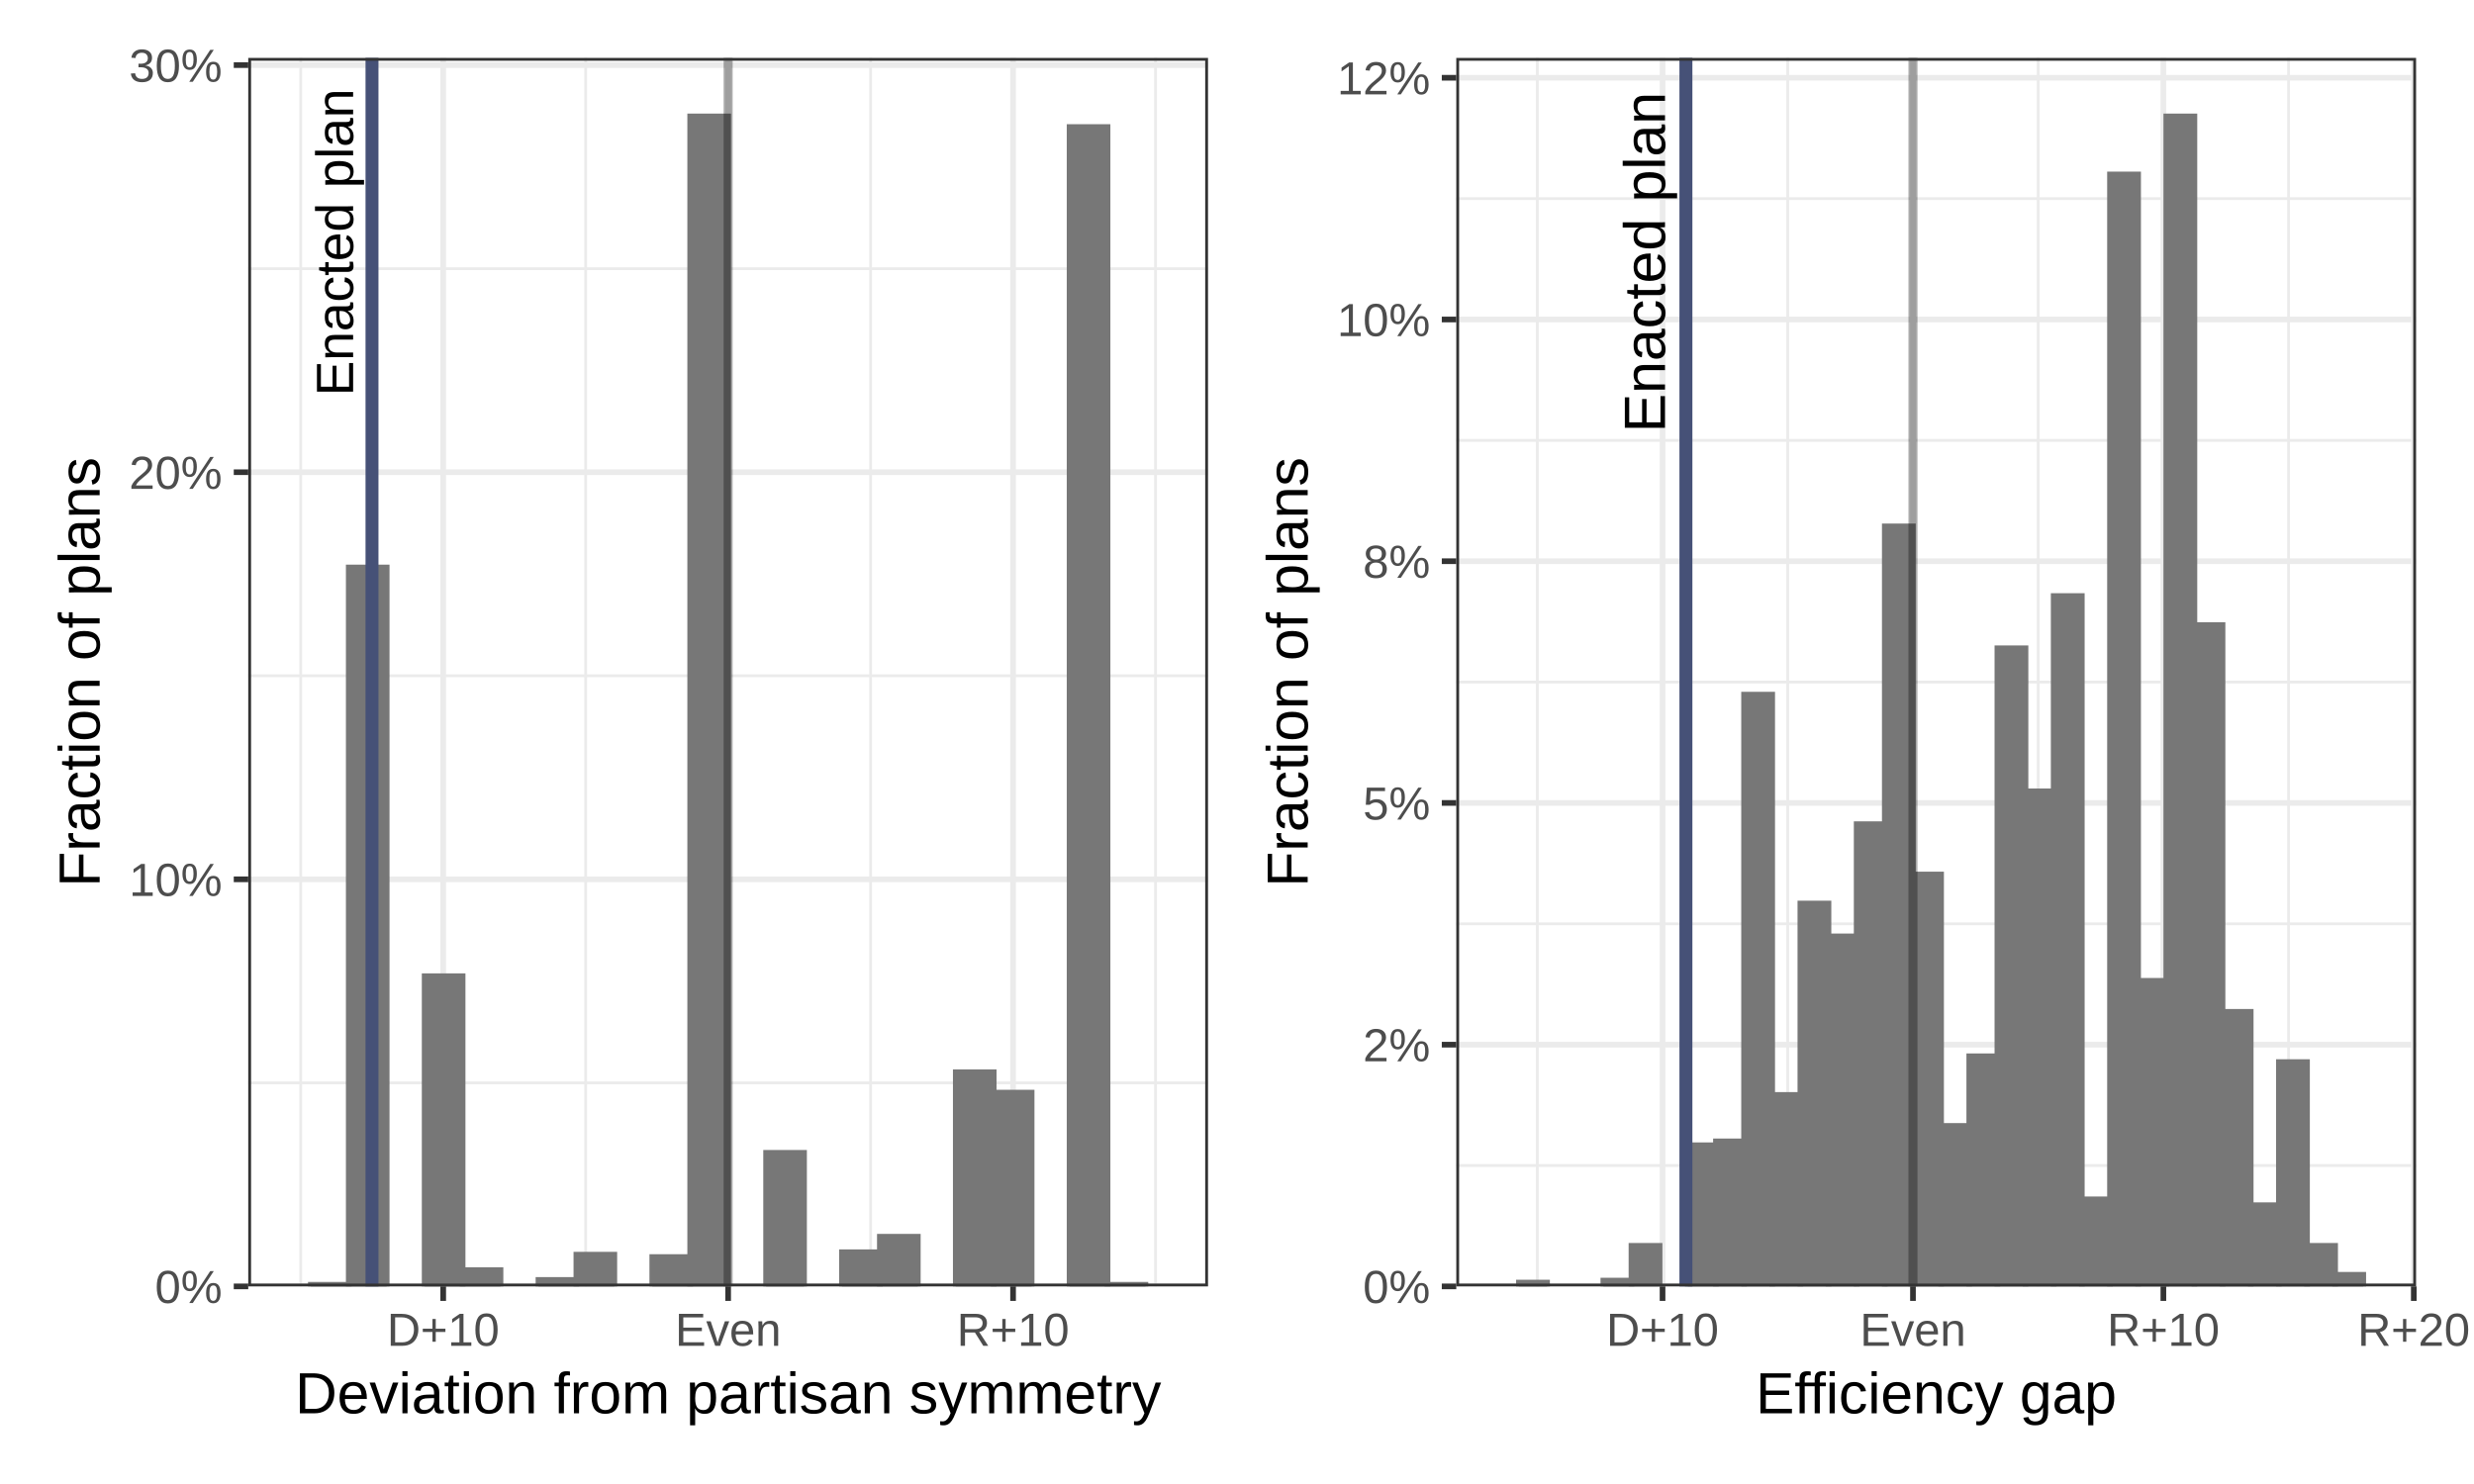
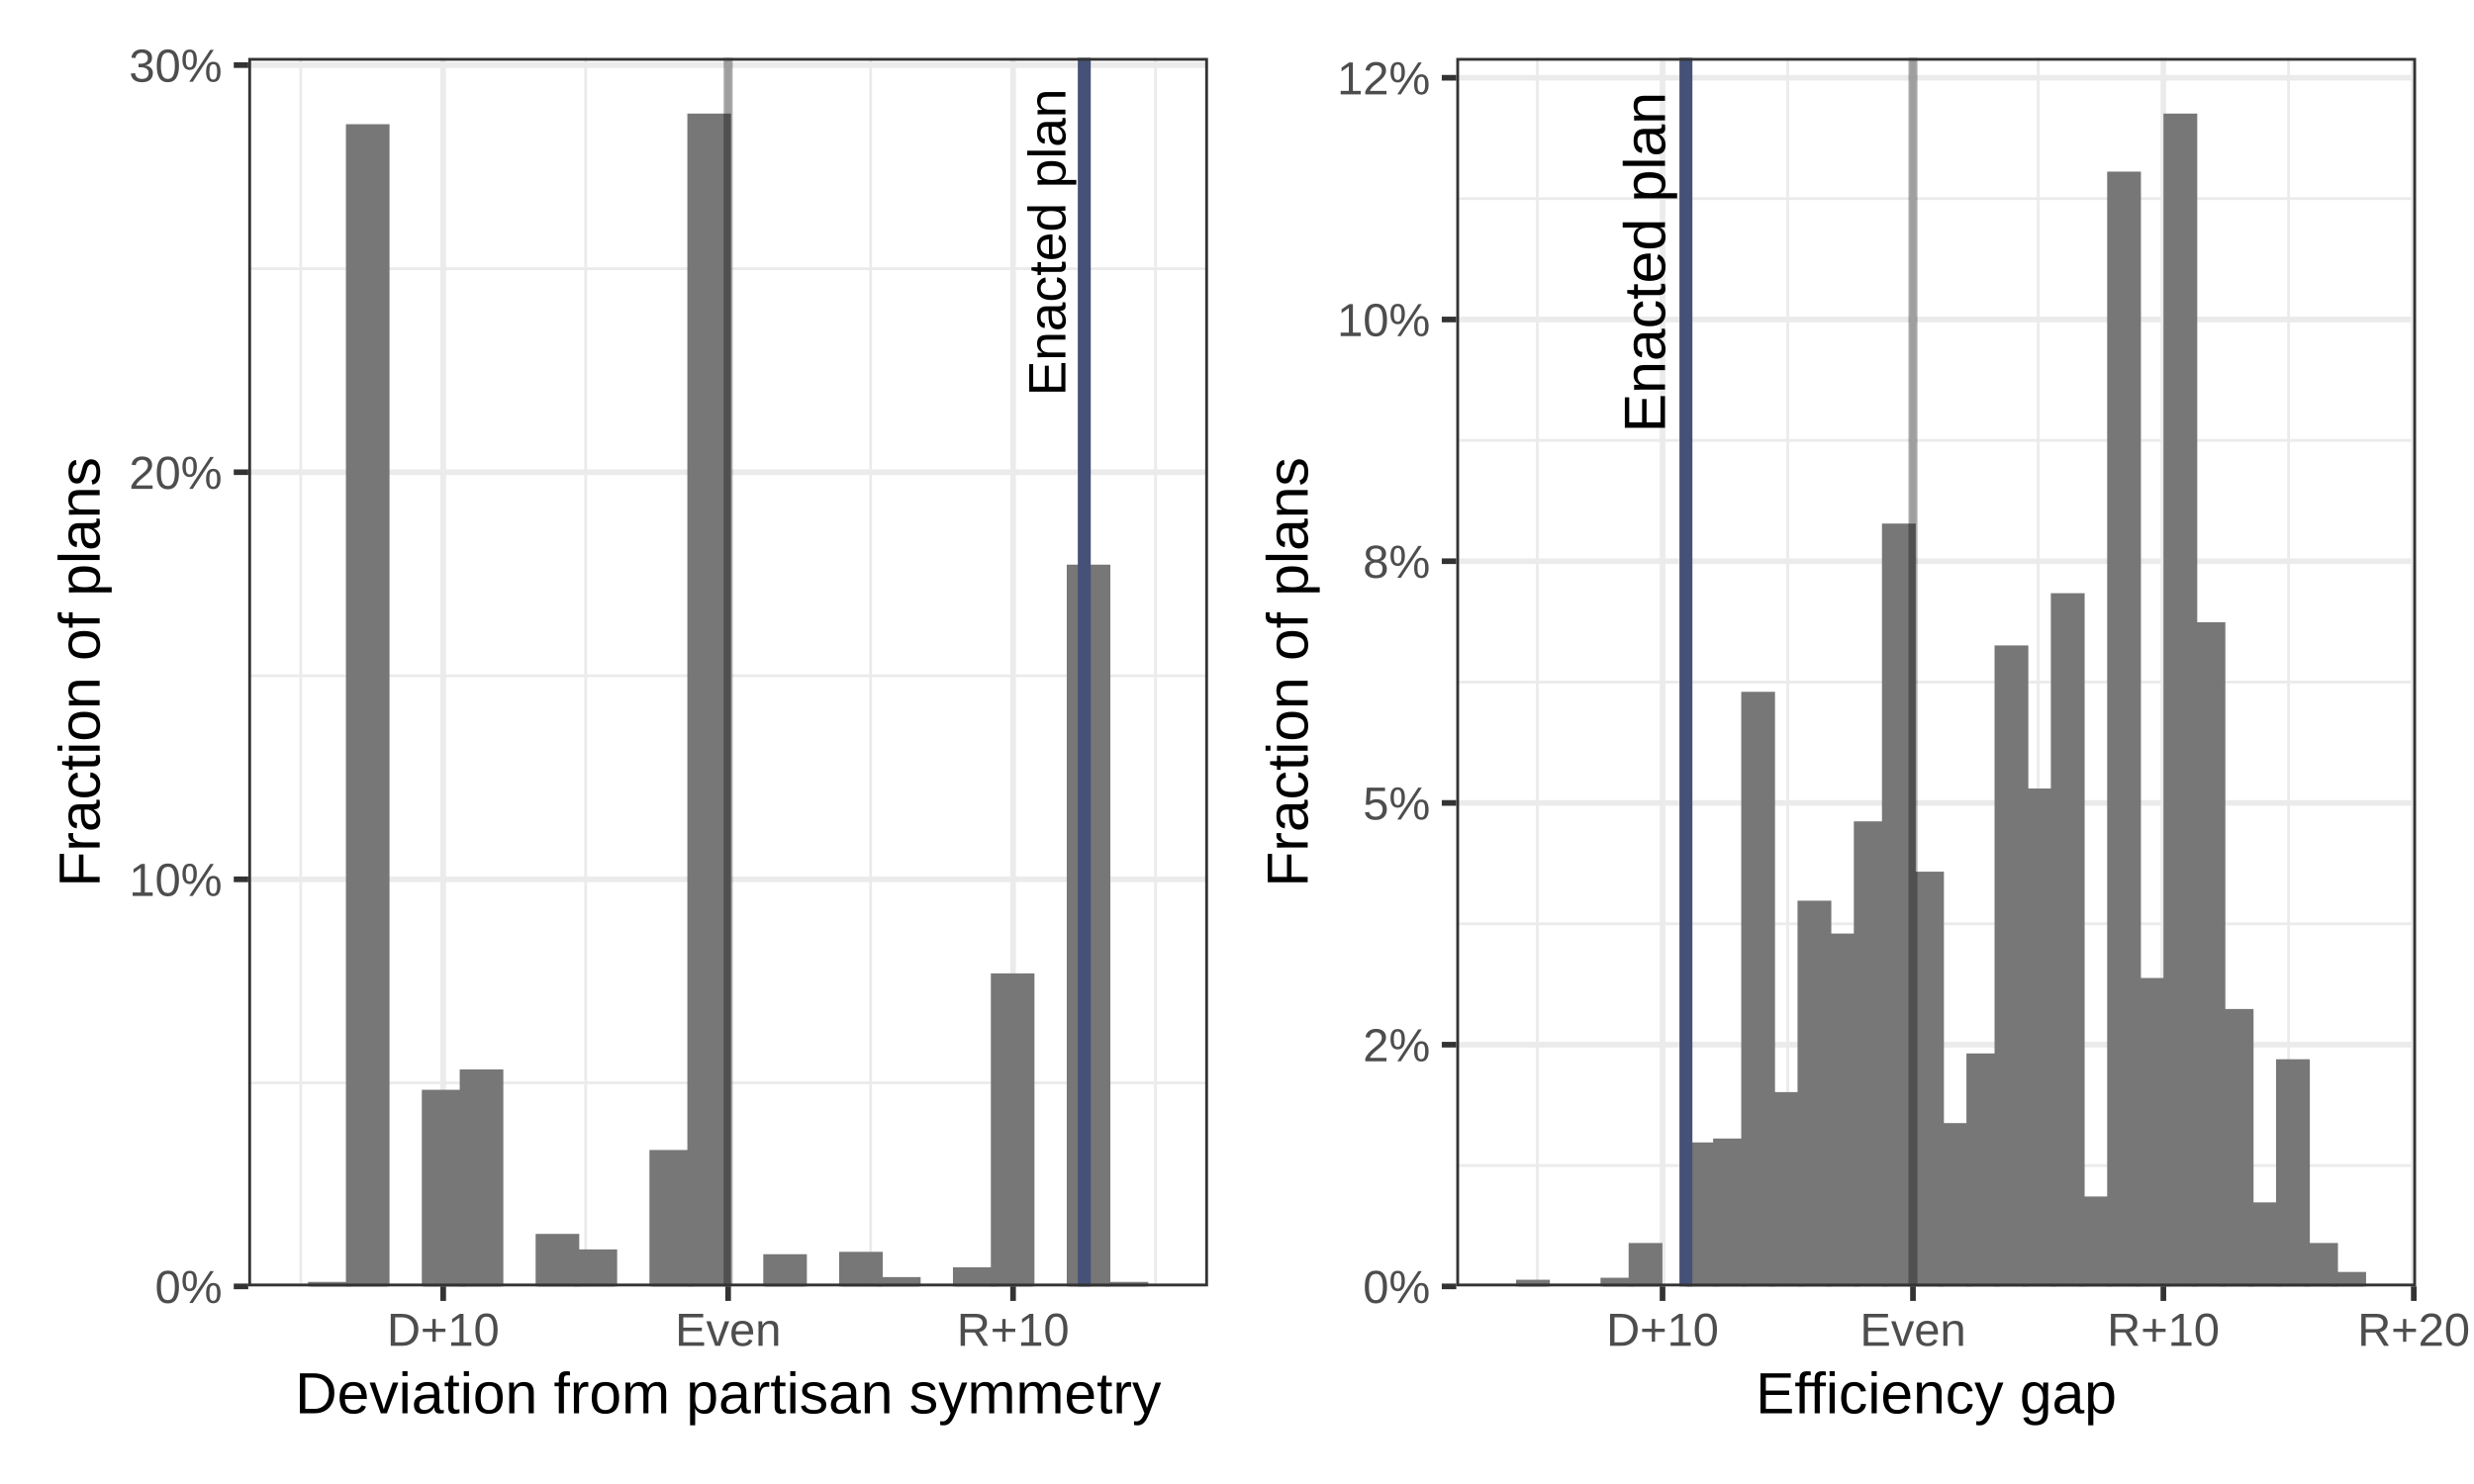
<svg xmlns="http://www.w3.org/2000/svg" class="svglite" width="468.00pt" height="280.80pt" viewBox="0 0 468.00 280.80">
  <defs>
    <style type="text/css">
    .svglite line, .svglite polyline, .svglite polygon, .svglite path, .svglite rect, .svglite circle {
      fill: none;
      stroke: #000000;
      stroke-linecap: round;
      stroke-linejoin: round;
      stroke-miterlimit: 10.00;
    }
    .svglite text {
      white-space: pre;
    }
  </style>
  </defs>
  <rect width="100%" height="100%" style="stroke: none; fill: #FFFFFF;" />
  <defs>
    <clipPath id="cpMC4wMHw0NjguMDB8MC4wMHwyODAuODA=">
      <rect x="0.00" y="0.00" width="468.00" height="280.80" />
    </clipPath>
  </defs>
  <g clip-path="url(#cpMC4wMHw0NjguMDB8MC4wMHwyODAuODA=)">
    <rect x="0" y="0" width="468.00" height="280.80" style="stroke-width: 1.07; stroke: #FFFFFF; fill: #FFFFFF;" />
  </g>
  <defs>
    <clipPath id="cpNS40OHwyMzQuMDB8NS40OHwyNzUuMzI=">
      <rect x="5.48" y="5.48" width="228.52" height="269.84" />
    </clipPath>
  </defs>
  <g clip-path="url(#cpNS40OHwyMzQuMDB8NS40OHwyNzUuMzI=)">
    <rect x="5.48" y="5.48" width="228.52" height="269.84" style="stroke-width: 1.07; stroke: #FFFFFF; fill: #FFFFFF;" />
  </g>
  <g clip-path="url(#cpMC4wMHw0NjguMDB8MC4wMHwyODAuODA=)">
</g>
  <defs>
    <clipPath id="cpNDYuOTZ8MjI4LjUyfDEwLjk2fDI0My40MQ==">
      <rect x="46.96" y="10.96" width="181.56" height="232.45" />
    </clipPath>
  </defs>
  <g clip-path="url(#cpNDYuOTZ8MjI4LjUyfDEwLjk2fDI0My40MQ==)">
    <rect x="46.96" y="10.96" width="181.56" height="232.45" style="stroke-width: 1.07; stroke: none; fill: #FFFFFF;" />
    <polyline points="46.96,204.90 228.52,204.90 " style="stroke-width: 0.53; stroke: #EBEBEB; stroke-linecap: butt;" />
    <polyline points="46.96,127.87 228.52,127.87 " style="stroke-width: 0.53; stroke: #EBEBEB; stroke-linecap: butt;" />
    <polyline points="46.96,50.84 228.52,50.84 " style="stroke-width: 0.53; stroke: #EBEBEB; stroke-linecap: butt;" />
    <polyline points="56.89,243.41 56.89,10.96 " style="stroke-width: 0.53; stroke: #EBEBEB; stroke-linecap: butt;" />
    <polyline points="110.79,243.41 110.79,10.96 " style="stroke-width: 0.53; stroke: #EBEBEB; stroke-linecap: butt;" />
    <polyline points="164.69,243.41 164.69,10.96 " style="stroke-width: 0.53; stroke: #EBEBEB; stroke-linecap: butt;" />
    <polyline points="218.59,243.41 218.59,10.96 " style="stroke-width: 0.53; stroke: #EBEBEB; stroke-linecap: butt;" />
    <polyline points="46.96,243.41 228.52,243.41 " style="stroke-width: 1.07; stroke: #EBEBEB; stroke-linecap: butt;" />
    <polyline points="46.96,166.38 228.52,166.38 " style="stroke-width: 1.07; stroke: #EBEBEB; stroke-linecap: butt;" />
    <polyline points="46.96,89.35 228.52,89.35 " style="stroke-width: 1.07; stroke: #EBEBEB; stroke-linecap: butt;" />
    <polyline points="46.96,12.32 228.52,12.32 " style="stroke-width: 1.07; stroke: #EBEBEB; stroke-linecap: butt;" />
    <polyline points="83.84,243.41 83.84,10.96 " style="stroke-width: 1.07; stroke: #EBEBEB; stroke-linecap: butt;" />
    <polyline points="137.74,243.41 137.74,10.96 " style="stroke-width: 1.07; stroke: #EBEBEB; stroke-linecap: butt;" />
    <polyline points="191.64,243.41 191.64,10.96 " style="stroke-width: 1.07; stroke: #EBEBEB; stroke-linecap: butt;" />
    <rect x="58.80" y="243.10" width="7.18" height="0.31" style="stroke-width: 1.07; stroke: #777777; stroke-linecap: square; stroke-linejoin: miter; fill: #777777;" />
-     <rect x="65.97" y="107.38" width="7.18" height="136.03" style="stroke-width: 1.07; stroke: #777777; stroke-linecap: square; stroke-linejoin: miter; fill: #777777;" />
+     <rect x="65.97" y="24.03" width="7.18" height="219.38" style="stroke-width: 1.07; stroke: #777777; stroke-linecap: square; stroke-linejoin: miter; fill: #777777;" />
    <rect x="73.15" y="243.41" width="7.18" height="0.00" style="stroke-width: 1.07; stroke: #777777; stroke-linecap: square; stroke-linejoin: miter; fill: #777777;" />
-     <rect x="80.33" y="184.71" width="7.18" height="58.70" style="stroke-width: 1.07; stroke: #777777; stroke-linecap: square; stroke-linejoin: miter; fill: #777777;" />
-     <rect x="87.50" y="240.33" width="7.18" height="3.08" style="stroke-width: 1.07; stroke: #777777; stroke-linecap: square; stroke-linejoin: miter; fill: #777777;" />
+     <rect x="80.33" y="206.74" width="7.18" height="36.67" style="stroke-width: 1.07; stroke: #777777; stroke-linecap: square; stroke-linejoin: miter; fill: #777777;" />
+     <rect x="87.50" y="202.89" width="7.18" height="40.52" style="stroke-width: 1.07; stroke: #777777; stroke-linecap: square; stroke-linejoin: miter; fill: #777777;" />
    <rect x="94.68" y="243.41" width="7.18" height="0.00" style="stroke-width: 1.07; stroke: #777777; stroke-linecap: square; stroke-linejoin: miter; fill: #777777;" />
-     <rect x="101.86" y="242.18" width="7.18" height="1.23" style="stroke-width: 1.07; stroke: #777777; stroke-linecap: square; stroke-linejoin: miter; fill: #777777;" />
-     <rect x="109.03" y="237.40" width="7.18" height="6.01" style="stroke-width: 1.07; stroke: #777777; stroke-linecap: square; stroke-linejoin: miter; fill: #777777;" />
+     <rect x="101.86" y="234.01" width="7.18" height="9.40" style="stroke-width: 1.07; stroke: #777777; stroke-linecap: square; stroke-linejoin: miter; fill: #777777;" />
+     <rect x="109.03" y="236.94" width="7.18" height="6.47" style="stroke-width: 1.07; stroke: #777777; stroke-linecap: square; stroke-linejoin: miter; fill: #777777;" />
    <rect x="116.21" y="243.41" width="7.18" height="0.00" style="stroke-width: 1.07; stroke: #777777; stroke-linecap: square; stroke-linejoin: miter; fill: #777777;" />
-     <rect x="123.39" y="237.86" width="7.18" height="5.55" style="stroke-width: 1.07; stroke: #777777; stroke-linecap: square; stroke-linejoin: miter; fill: #777777;" />
+     <rect x="123.39" y="218.14" width="7.18" height="25.27" style="stroke-width: 1.07; stroke: #777777; stroke-linecap: square; stroke-linejoin: miter; fill: #777777;" />
    <rect x="130.56" y="22.03" width="7.18" height="221.38" style="stroke-width: 1.07; stroke: #777777; stroke-linecap: square; stroke-linejoin: miter; fill: #777777;" />
    <rect x="137.74" y="243.41" width="7.18" height="0.00" style="stroke-width: 1.07; stroke: #777777; stroke-linecap: square; stroke-linejoin: miter; fill: #777777;" />
-     <rect x="144.92" y="218.14" width="7.18" height="25.27" style="stroke-width: 1.07; stroke: #777777; stroke-linecap: square; stroke-linejoin: miter; fill: #777777;" />
+     <rect x="144.92" y="237.86" width="7.18" height="5.55" style="stroke-width: 1.07; stroke: #777777; stroke-linecap: square; stroke-linejoin: miter; fill: #777777;" />
    <rect x="152.09" y="243.41" width="7.18" height="0.00" style="stroke-width: 1.07; stroke: #777777; stroke-linecap: square; stroke-linejoin: miter; fill: #777777;" />
-     <rect x="159.27" y="236.94" width="7.18" height="6.47" style="stroke-width: 1.07; stroke: #777777; stroke-linecap: square; stroke-linejoin: miter; fill: #777777;" />
-     <rect x="166.44" y="234.01" width="7.18" height="9.40" style="stroke-width: 1.07; stroke: #777777; stroke-linecap: square; stroke-linejoin: miter; fill: #777777;" />
+     <rect x="159.27" y="237.40" width="7.18" height="6.01" style="stroke-width: 1.07; stroke: #777777; stroke-linecap: square; stroke-linejoin: miter; fill: #777777;" />
+     <rect x="166.44" y="242.18" width="7.18" height="1.23" style="stroke-width: 1.07; stroke: #777777; stroke-linecap: square; stroke-linejoin: miter; fill: #777777;" />
    <rect x="173.62" y="243.41" width="7.18" height="0.00" style="stroke-width: 1.07; stroke: #777777; stroke-linecap: square; stroke-linejoin: miter; fill: #777777;" />
-     <rect x="180.80" y="202.89" width="7.18" height="40.52" style="stroke-width: 1.07; stroke: #777777; stroke-linecap: square; stroke-linejoin: miter; fill: #777777;" />
-     <rect x="187.97" y="206.74" width="7.18" height="36.67" style="stroke-width: 1.07; stroke: #777777; stroke-linecap: square; stroke-linejoin: miter; fill: #777777;" />
+     <rect x="180.80" y="240.33" width="7.18" height="3.08" style="stroke-width: 1.07; stroke: #777777; stroke-linecap: square; stroke-linejoin: miter; fill: #777777;" />
+     <rect x="187.97" y="184.71" width="7.18" height="58.70" style="stroke-width: 1.07; stroke: #777777; stroke-linecap: square; stroke-linejoin: miter; fill: #777777;" />
    <rect x="195.15" y="243.41" width="7.18" height="0.00" style="stroke-width: 1.07; stroke: #777777; stroke-linecap: square; stroke-linejoin: miter; fill: #777777;" />
-     <rect x="202.33" y="24.03" width="7.18" height="219.38" style="stroke-width: 1.07; stroke: #777777; stroke-linecap: square; stroke-linejoin: miter; fill: #777777;" />
+     <rect x="202.33" y="107.38" width="7.18" height="136.03" style="stroke-width: 1.07; stroke: #777777; stroke-linecap: square; stroke-linejoin: miter; fill: #777777;" />
    <rect x="209.50" y="243.10" width="7.18" height="0.31" style="stroke-width: 1.07; stroke: #777777; stroke-linecap: square; stroke-linejoin: miter; fill: #777777;" />
-     <line x1="70.37" y1="243.41" x2="70.37" y2="10.96" style="stroke-width: 2.45; stroke: #465177; stroke-linecap: butt;" />
+     <line x1="205.11" y1="243.41" x2="205.11" y2="10.96" style="stroke-width: 2.45; stroke: #465177; stroke-linecap: butt;" />
    <line x1="137.74" y1="243.41" x2="137.74" y2="10.96" style="stroke-width: 1.71; stroke: #000000; stroke-opacity: 0.33; stroke-linecap: butt;" />
-     <text transform="translate(66.80,16.77) rotate(-90)" text-anchor="end" style="font-size: 9.96px; font-family: &quot;Arial&quot;;" textLength="58.11px" lengthAdjust="spacingAndGlyphs">Enacted plan</text>
+     <text transform="translate(201.54,16.77) rotate(-90)" text-anchor="end" style="font-size: 9.96px; font-family: &quot;Arial&quot;;" textLength="58.11px" lengthAdjust="spacingAndGlyphs">Enacted plan</text>
    <rect x="46.96" y="10.96" width="181.56" height="232.45" style="stroke-width: 1.07; stroke: #333333;" />
  </g>
  <g clip-path="url(#cpMC4wMHw0NjguMDB8MC4wMHwyODAuODA=)">
    <text x="42.03" y="246.56" text-anchor="end" style="font-size: 8.80px;fill: #4D4D4D; font-family: &quot;Arial&quot;;" textLength="12.72px" lengthAdjust="spacingAndGlyphs">0%</text>
    <text x="42.03" y="169.53" text-anchor="end" style="font-size: 8.80px;fill: #4D4D4D; font-family: &quot;Arial&quot;;" textLength="17.61px" lengthAdjust="spacingAndGlyphs">10%</text>
    <text x="42.03" y="92.51" text-anchor="end" style="font-size: 8.80px;fill: #4D4D4D; font-family: &quot;Arial&quot;;" textLength="17.61px" lengthAdjust="spacingAndGlyphs">20%</text>
    <text x="42.03" y="15.48" text-anchor="end" style="font-size: 8.80px;fill: #4D4D4D; font-family: &quot;Arial&quot;;" textLength="17.61px" lengthAdjust="spacingAndGlyphs">30%</text>
    <polyline points="44.22,243.41 46.96,243.41 " style="stroke-width: 1.07; stroke: #333333; stroke-linecap: butt;" />
    <polyline points="44.22,166.38 46.96,166.38 " style="stroke-width: 1.07; stroke: #333333; stroke-linecap: butt;" />
    <polyline points="44.22,89.35 46.96,89.35 " style="stroke-width: 1.07; stroke: #333333; stroke-linecap: butt;" />
    <polyline points="44.22,12.32 46.96,12.32 " style="stroke-width: 1.07; stroke: #333333; stroke-linecap: butt;" />
    <polyline points="83.84,246.15 83.84,243.41 " style="stroke-width: 1.07; stroke: #333333; stroke-linecap: butt;" />
    <polyline points="137.74,246.15 137.74,243.41 " style="stroke-width: 1.07; stroke: #333333; stroke-linecap: butt;" />
    <polyline points="191.64,246.15 191.64,243.41 " style="stroke-width: 1.07; stroke: #333333; stroke-linecap: butt;" />
    <text x="83.84" y="254.65" text-anchor="middle" style="font-size: 8.80px;fill: #4D4D4D; font-family: &quot;Arial&quot;;" textLength="21.28px" lengthAdjust="spacingAndGlyphs">D+10</text>
    <text x="137.74" y="254.65" text-anchor="middle" style="font-size: 8.80px;fill: #4D4D4D; font-family: &quot;Arial&quot;;" textLength="20.06px" lengthAdjust="spacingAndGlyphs">Even</text>
    <text x="191.64" y="254.65" text-anchor="middle" style="font-size: 8.80px;fill: #4D4D4D; font-family: &quot;Arial&quot;;" textLength="21.28px" lengthAdjust="spacingAndGlyphs">R+10</text>
    <text x="137.74" y="267.42" text-anchor="middle" style="font-size: 11.00px; font-family: &quot;Arial&quot;;" textLength="163.83px" lengthAdjust="spacingAndGlyphs">Deviation from partisan symmetry</text>
    <text transform="translate(18.85,127.18) rotate(-90)" text-anchor="middle" style="font-size: 11.00px; font-family: &quot;Arial&quot;;" textLength="81.32px" lengthAdjust="spacingAndGlyphs">Fraction of plans</text>
  </g>
  <defs>
    <clipPath id="cpMjM0LjAwfDQ2Mi41Mnw1LjQ4fDI3NS4zMg==">
      <rect x="234.00" y="5.48" width="228.52" height="269.84" />
    </clipPath>
  </defs>
  <g clip-path="url(#cpMjM0LjAwfDQ2Mi41Mnw1LjQ4fDI3NS4zMg==)">
    <rect x="234.00" y="5.48" width="228.52" height="269.84" style="stroke-width: 1.07; stroke: #FFFFFF; fill: #FFFFFF;" />
  </g>
  <g clip-path="url(#cpMC4wMHw0NjguMDB8MC4wMHwyODAuODA=)">
</g>
  <defs>
    <clipPath id="cpMjc1LjQ4fDQ1Ny4wNHwxMC45NnwyNDMuNDE=">
      <rect x="275.48" y="10.96" width="181.56" height="232.45" />
    </clipPath>
  </defs>
  <g clip-path="url(#cpMjc1LjQ4fDQ1Ny4wNHwxMC45NnwyNDMuNDE=)">
    <rect x="275.48" y="10.96" width="181.56" height="232.45" style="stroke-width: 1.07; stroke: none; fill: #FFFFFF;" />
    <polyline points="275.48,220.54 457.04,220.54 " style="stroke-width: 0.53; stroke: #EBEBEB; stroke-linecap: butt;" />
    <polyline points="275.48,174.80 457.04,174.80 " style="stroke-width: 0.53; stroke: #EBEBEB; stroke-linecap: butt;" />
    <polyline points="275.48,129.06 457.04,129.06 " style="stroke-width: 0.53; stroke: #EBEBEB; stroke-linecap: butt;" />
    <polyline points="275.48,83.32 457.04,83.32 " style="stroke-width: 0.53; stroke: #EBEBEB; stroke-linecap: butt;" />
    <polyline points="275.48,37.58 457.04,37.58 " style="stroke-width: 0.53; stroke: #EBEBEB; stroke-linecap: butt;" />
    <polyline points="290.81,243.41 290.81,10.96 " style="stroke-width: 0.53; stroke: #EBEBEB; stroke-linecap: butt;" />
    <polyline points="338.18,243.41 338.18,10.96 " style="stroke-width: 0.53; stroke: #EBEBEB; stroke-linecap: butt;" />
    <polyline points="385.55,243.41 385.55,10.96 " style="stroke-width: 0.53; stroke: #EBEBEB; stroke-linecap: butt;" />
    <polyline points="432.92,243.41 432.92,10.96 " style="stroke-width: 0.53; stroke: #EBEBEB; stroke-linecap: butt;" />
    <polyline points="275.48,243.41 457.04,243.41 " style="stroke-width: 1.07; stroke: #EBEBEB; stroke-linecap: butt;" />
    <polyline points="275.48,197.67 457.04,197.67 " style="stroke-width: 1.07; stroke: #EBEBEB; stroke-linecap: butt;" />
    <polyline points="275.48,151.93 457.04,151.93 " style="stroke-width: 1.07; stroke: #EBEBEB; stroke-linecap: butt;" />
    <polyline points="275.48,106.19 457.04,106.19 " style="stroke-width: 1.07; stroke: #EBEBEB; stroke-linecap: butt;" />
    <polyline points="275.48,60.45 457.04,60.45 " style="stroke-width: 1.07; stroke: #EBEBEB; stroke-linecap: butt;" />
    <polyline points="275.48,14.71 457.04,14.71 " style="stroke-width: 1.07; stroke: #EBEBEB; stroke-linecap: butt;" />
    <polyline points="314.50,243.41 314.50,10.96 " style="stroke-width: 1.07; stroke: #EBEBEB; stroke-linecap: butt;" />
    <polyline points="361.87,243.41 361.87,10.96 " style="stroke-width: 1.07; stroke: #EBEBEB; stroke-linecap: butt;" />
    <polyline points="409.24,243.41 409.24,10.96 " style="stroke-width: 1.07; stroke: #EBEBEB; stroke-linecap: butt;" />
    <polyline points="456.61,243.41 456.61,10.96 " style="stroke-width: 1.07; stroke: #EBEBEB; stroke-linecap: butt;" />
    <rect x="287.33" y="242.68" width="5.32" height="0.73" style="stroke-width: 1.07; stroke: #777777; stroke-linecap: square; stroke-linejoin: miter; fill: #777777;" />
    <rect x="292.65" y="243.41" width="5.32" height="0.00" style="stroke-width: 1.07; stroke: #777777; stroke-linecap: square; stroke-linejoin: miter; fill: #777777;" />
    <rect x="297.98" y="243.41" width="5.32" height="0.00" style="stroke-width: 1.07; stroke: #777777; stroke-linecap: square; stroke-linejoin: miter; fill: #777777;" />
    <rect x="303.30" y="242.31" width="5.32" height="1.10" style="stroke-width: 1.07; stroke: #777777; stroke-linecap: square; stroke-linejoin: miter; fill: #777777;" />
    <rect x="308.62" y="235.73" width="5.32" height="7.68" style="stroke-width: 1.07; stroke: #777777; stroke-linecap: square; stroke-linejoin: miter; fill: #777777;" />
    <rect x="313.95" y="243.41" width="5.32" height="0.00" style="stroke-width: 1.07; stroke: #777777; stroke-linecap: square; stroke-linejoin: miter; fill: #777777;" />
    <rect x="319.27" y="216.70" width="5.32" height="26.71" style="stroke-width: 1.07; stroke: #777777; stroke-linecap: square; stroke-linejoin: miter; fill: #777777;" />
    <rect x="324.60" y="215.97" width="5.32" height="27.44" style="stroke-width: 1.07; stroke: #777777; stroke-linecap: square; stroke-linejoin: miter; fill: #777777;" />
    <rect x="329.92" y="131.44" width="5.32" height="111.97" style="stroke-width: 1.07; stroke: #777777; stroke-linecap: square; stroke-linejoin: miter; fill: #777777;" />
    <rect x="335.25" y="207.18" width="5.32" height="36.23" style="stroke-width: 1.07; stroke: #777777; stroke-linecap: square; stroke-linejoin: miter; fill: #777777;" />
    <rect x="340.57" y="170.96" width="5.32" height="72.45" style="stroke-width: 1.07; stroke: #777777; stroke-linecap: square; stroke-linejoin: miter; fill: #777777;" />
    <rect x="345.90" y="177.18" width="5.32" height="66.23" style="stroke-width: 1.07; stroke: #777777; stroke-linecap: square; stroke-linejoin: miter; fill: #777777;" />
    <rect x="351.22" y="155.95" width="5.32" height="87.45" style="stroke-width: 1.07; stroke: #777777; stroke-linecap: square; stroke-linejoin: miter; fill: #777777;" />
    <rect x="356.54" y="99.60" width="5.32" height="143.81" style="stroke-width: 1.07; stroke: #777777; stroke-linecap: square; stroke-linejoin: miter; fill: #777777;" />
    <rect x="361.87" y="165.47" width="5.32" height="77.94" style="stroke-width: 1.07; stroke: #777777; stroke-linecap: square; stroke-linejoin: miter; fill: #777777;" />
    <rect x="367.19" y="213.04" width="5.32" height="30.37" style="stroke-width: 1.07; stroke: #777777; stroke-linecap: square; stroke-linejoin: miter; fill: #777777;" />
    <rect x="372.52" y="199.87" width="5.32" height="43.54" style="stroke-width: 1.07; stroke: #777777; stroke-linecap: square; stroke-linejoin: miter; fill: #777777;" />
    <rect x="377.84" y="122.66" width="5.32" height="120.75" style="stroke-width: 1.07; stroke: #777777; stroke-linecap: square; stroke-linejoin: miter; fill: #777777;" />
    <rect x="383.17" y="149.73" width="5.32" height="93.68" style="stroke-width: 1.07; stroke: #777777; stroke-linecap: square; stroke-linejoin: miter; fill: #777777;" />
    <rect x="388.49" y="112.78" width="5.32" height="130.63" style="stroke-width: 1.07; stroke: #777777; stroke-linecap: square; stroke-linejoin: miter; fill: #777777;" />
    <rect x="393.81" y="226.94" width="5.32" height="16.47" style="stroke-width: 1.07; stroke: #777777; stroke-linecap: square; stroke-linejoin: miter; fill: #777777;" />
    <rect x="399.14" y="33.01" width="5.32" height="210.40" style="stroke-width: 1.07; stroke: #777777; stroke-linecap: square; stroke-linejoin: miter; fill: #777777;" />
    <rect x="404.46" y="185.59" width="5.32" height="57.82" style="stroke-width: 1.07; stroke: #777777; stroke-linecap: square; stroke-linejoin: miter; fill: #777777;" />
    <rect x="409.79" y="22.03" width="5.32" height="221.38" style="stroke-width: 1.07; stroke: #777777; stroke-linecap: square; stroke-linejoin: miter; fill: #777777;" />
    <rect x="415.11" y="118.27" width="5.32" height="125.14" style="stroke-width: 1.07; stroke: #777777; stroke-linecap: square; stroke-linejoin: miter; fill: #777777;" />
    <rect x="420.44" y="191.45" width="5.32" height="51.96" style="stroke-width: 1.07; stroke: #777777; stroke-linecap: square; stroke-linejoin: miter; fill: #777777;" />
    <rect x="425.76" y="228.04" width="5.32" height="15.37" style="stroke-width: 1.07; stroke: #777777; stroke-linecap: square; stroke-linejoin: miter; fill: #777777;" />
    <rect x="431.09" y="200.96" width="5.32" height="42.45" style="stroke-width: 1.07; stroke: #777777; stroke-linecap: square; stroke-linejoin: miter; fill: #777777;" />
    <rect x="436.41" y="235.73" width="5.32" height="7.68" style="stroke-width: 1.07; stroke: #777777; stroke-linecap: square; stroke-linejoin: miter; fill: #777777;" />
    <rect x="441.73" y="241.21" width="5.32" height="2.20" style="stroke-width: 1.07; stroke: #777777; stroke-linecap: square; stroke-linejoin: miter; fill: #777777;" />
    <line x1="318.92" y1="243.41" x2="318.92" y2="10.96" style="stroke-width: 2.45; stroke: #465177; stroke-linecap: butt;" />
    <line x1="361.87" y1="243.41" x2="361.87" y2="10.96" style="stroke-width: 1.71; stroke: #000000; stroke-opacity: 0.33; stroke-linecap: butt;" />
    <text transform="translate(314.96,17.40) rotate(-90)" text-anchor="end" style="font-size: 11.04px; font-family: &quot;Arial&quot;;" textLength="64.40px" lengthAdjust="spacingAndGlyphs">Enacted plan</text>
    <rect x="275.48" y="10.96" width="181.56" height="232.45" style="stroke-width: 1.07; stroke: #333333;" />
  </g>
  <g clip-path="url(#cpMC4wMHw0NjguMDB8MC4wMHwyODAuODA=)">
    <text x="270.55" y="246.56" text-anchor="end" style="font-size: 8.80px;fill: #4D4D4D; font-family: &quot;Arial&quot;;" textLength="12.72px" lengthAdjust="spacingAndGlyphs">0%</text>
    <text x="270.55" y="200.82" text-anchor="end" style="font-size: 8.80px;fill: #4D4D4D; font-family: &quot;Arial&quot;;" textLength="12.72px" lengthAdjust="spacingAndGlyphs">2%</text>
    <text x="270.55" y="155.08" text-anchor="end" style="font-size: 8.80px;fill: #4D4D4D; font-family: &quot;Arial&quot;;" textLength="12.72px" lengthAdjust="spacingAndGlyphs">5%</text>
    <text x="270.55" y="109.34" text-anchor="end" style="font-size: 8.80px;fill: #4D4D4D; font-family: &quot;Arial&quot;;" textLength="12.72px" lengthAdjust="spacingAndGlyphs">8%</text>
    <text x="270.55" y="63.60" text-anchor="end" style="font-size: 8.80px;fill: #4D4D4D; font-family: &quot;Arial&quot;;" textLength="17.61px" lengthAdjust="spacingAndGlyphs">10%</text>
    <text x="270.55" y="17.86" text-anchor="end" style="font-size: 8.80px;fill: #4D4D4D; font-family: &quot;Arial&quot;;" textLength="17.61px" lengthAdjust="spacingAndGlyphs">12%</text>
    <polyline points="272.74,243.41 275.48,243.41 " style="stroke-width: 1.07; stroke: #333333; stroke-linecap: butt;" />
    <polyline points="272.74,197.67 275.48,197.67 " style="stroke-width: 1.07; stroke: #333333; stroke-linecap: butt;" />
    <polyline points="272.74,151.93 275.48,151.93 " style="stroke-width: 1.07; stroke: #333333; stroke-linecap: butt;" />
    <polyline points="272.74,106.19 275.48,106.19 " style="stroke-width: 1.07; stroke: #333333; stroke-linecap: butt;" />
    <polyline points="272.74,60.45 275.48,60.45 " style="stroke-width: 1.07; stroke: #333333; stroke-linecap: butt;" />
    <polyline points="272.74,14.71 275.48,14.71 " style="stroke-width: 1.07; stroke: #333333; stroke-linecap: butt;" />
    <polyline points="314.50,246.15 314.50,243.41 " style="stroke-width: 1.07; stroke: #333333; stroke-linecap: butt;" />
    <polyline points="361.87,246.15 361.87,243.41 " style="stroke-width: 1.07; stroke: #333333; stroke-linecap: butt;" />
    <polyline points="409.24,246.15 409.24,243.41 " style="stroke-width: 1.07; stroke: #333333; stroke-linecap: butt;" />
    <polyline points="456.61,246.15 456.61,243.41 " style="stroke-width: 1.07; stroke: #333333; stroke-linecap: butt;" />
    <text x="314.50" y="254.65" text-anchor="middle" style="font-size: 8.80px;fill: #4D4D4D; font-family: &quot;Arial&quot;;" textLength="21.28px" lengthAdjust="spacingAndGlyphs">D+10</text>
    <text x="361.87" y="254.65" text-anchor="middle" style="font-size: 8.80px;fill: #4D4D4D; font-family: &quot;Arial&quot;;" textLength="20.06px" lengthAdjust="spacingAndGlyphs">Even</text>
    <text x="409.24" y="254.65" text-anchor="middle" style="font-size: 8.80px;fill: #4D4D4D; font-family: &quot;Arial&quot;;" textLength="21.28px" lengthAdjust="spacingAndGlyphs">R+10</text>
    <text x="456.61" y="254.65" text-anchor="middle" style="font-size: 8.80px;fill: #4D4D4D; font-family: &quot;Arial&quot;;" textLength="21.28px" lengthAdjust="spacingAndGlyphs">R+20</text>
    <text x="366.26" y="267.42" text-anchor="middle" style="font-size: 11.00px; font-family: &quot;Arial&quot;;" textLength="68.48px" lengthAdjust="spacingAndGlyphs">Efficiency gap</text>
    <text transform="translate(247.37,127.18) rotate(-90)" text-anchor="middle" style="font-size: 11.00px; font-family: &quot;Arial&quot;;" textLength="81.32px" lengthAdjust="spacingAndGlyphs">Fraction of plans</text>
  </g>
</svg>
